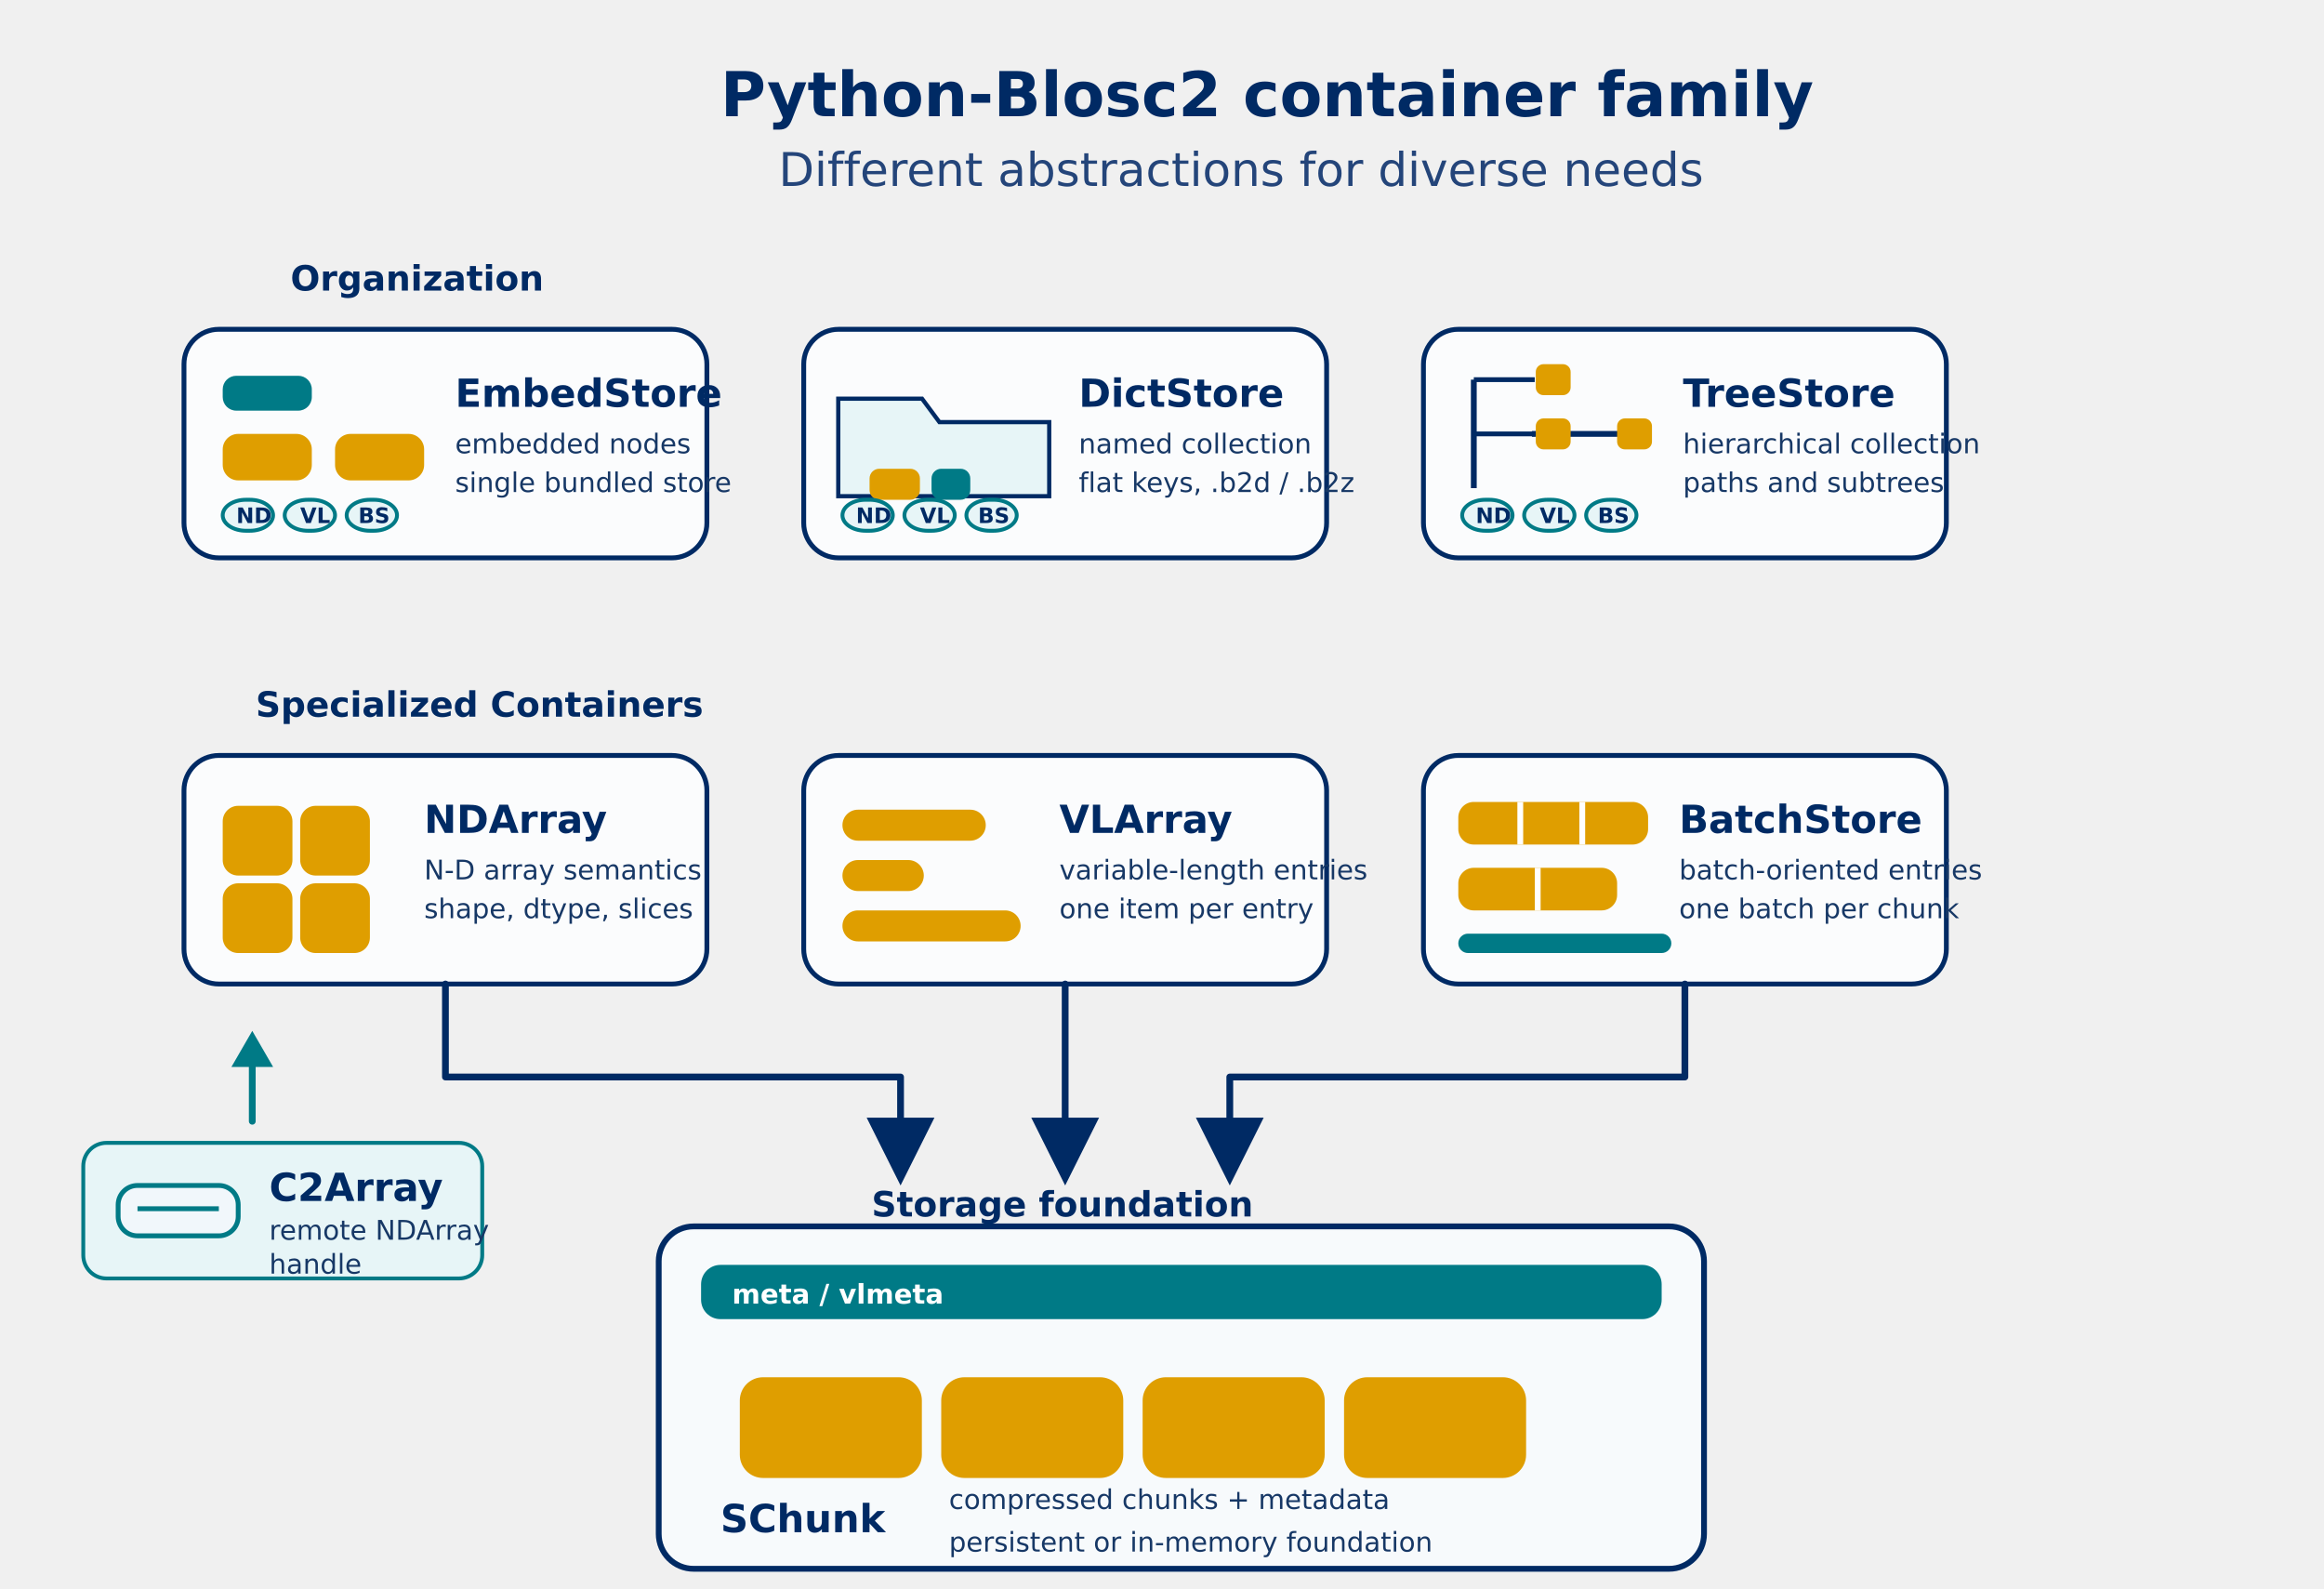
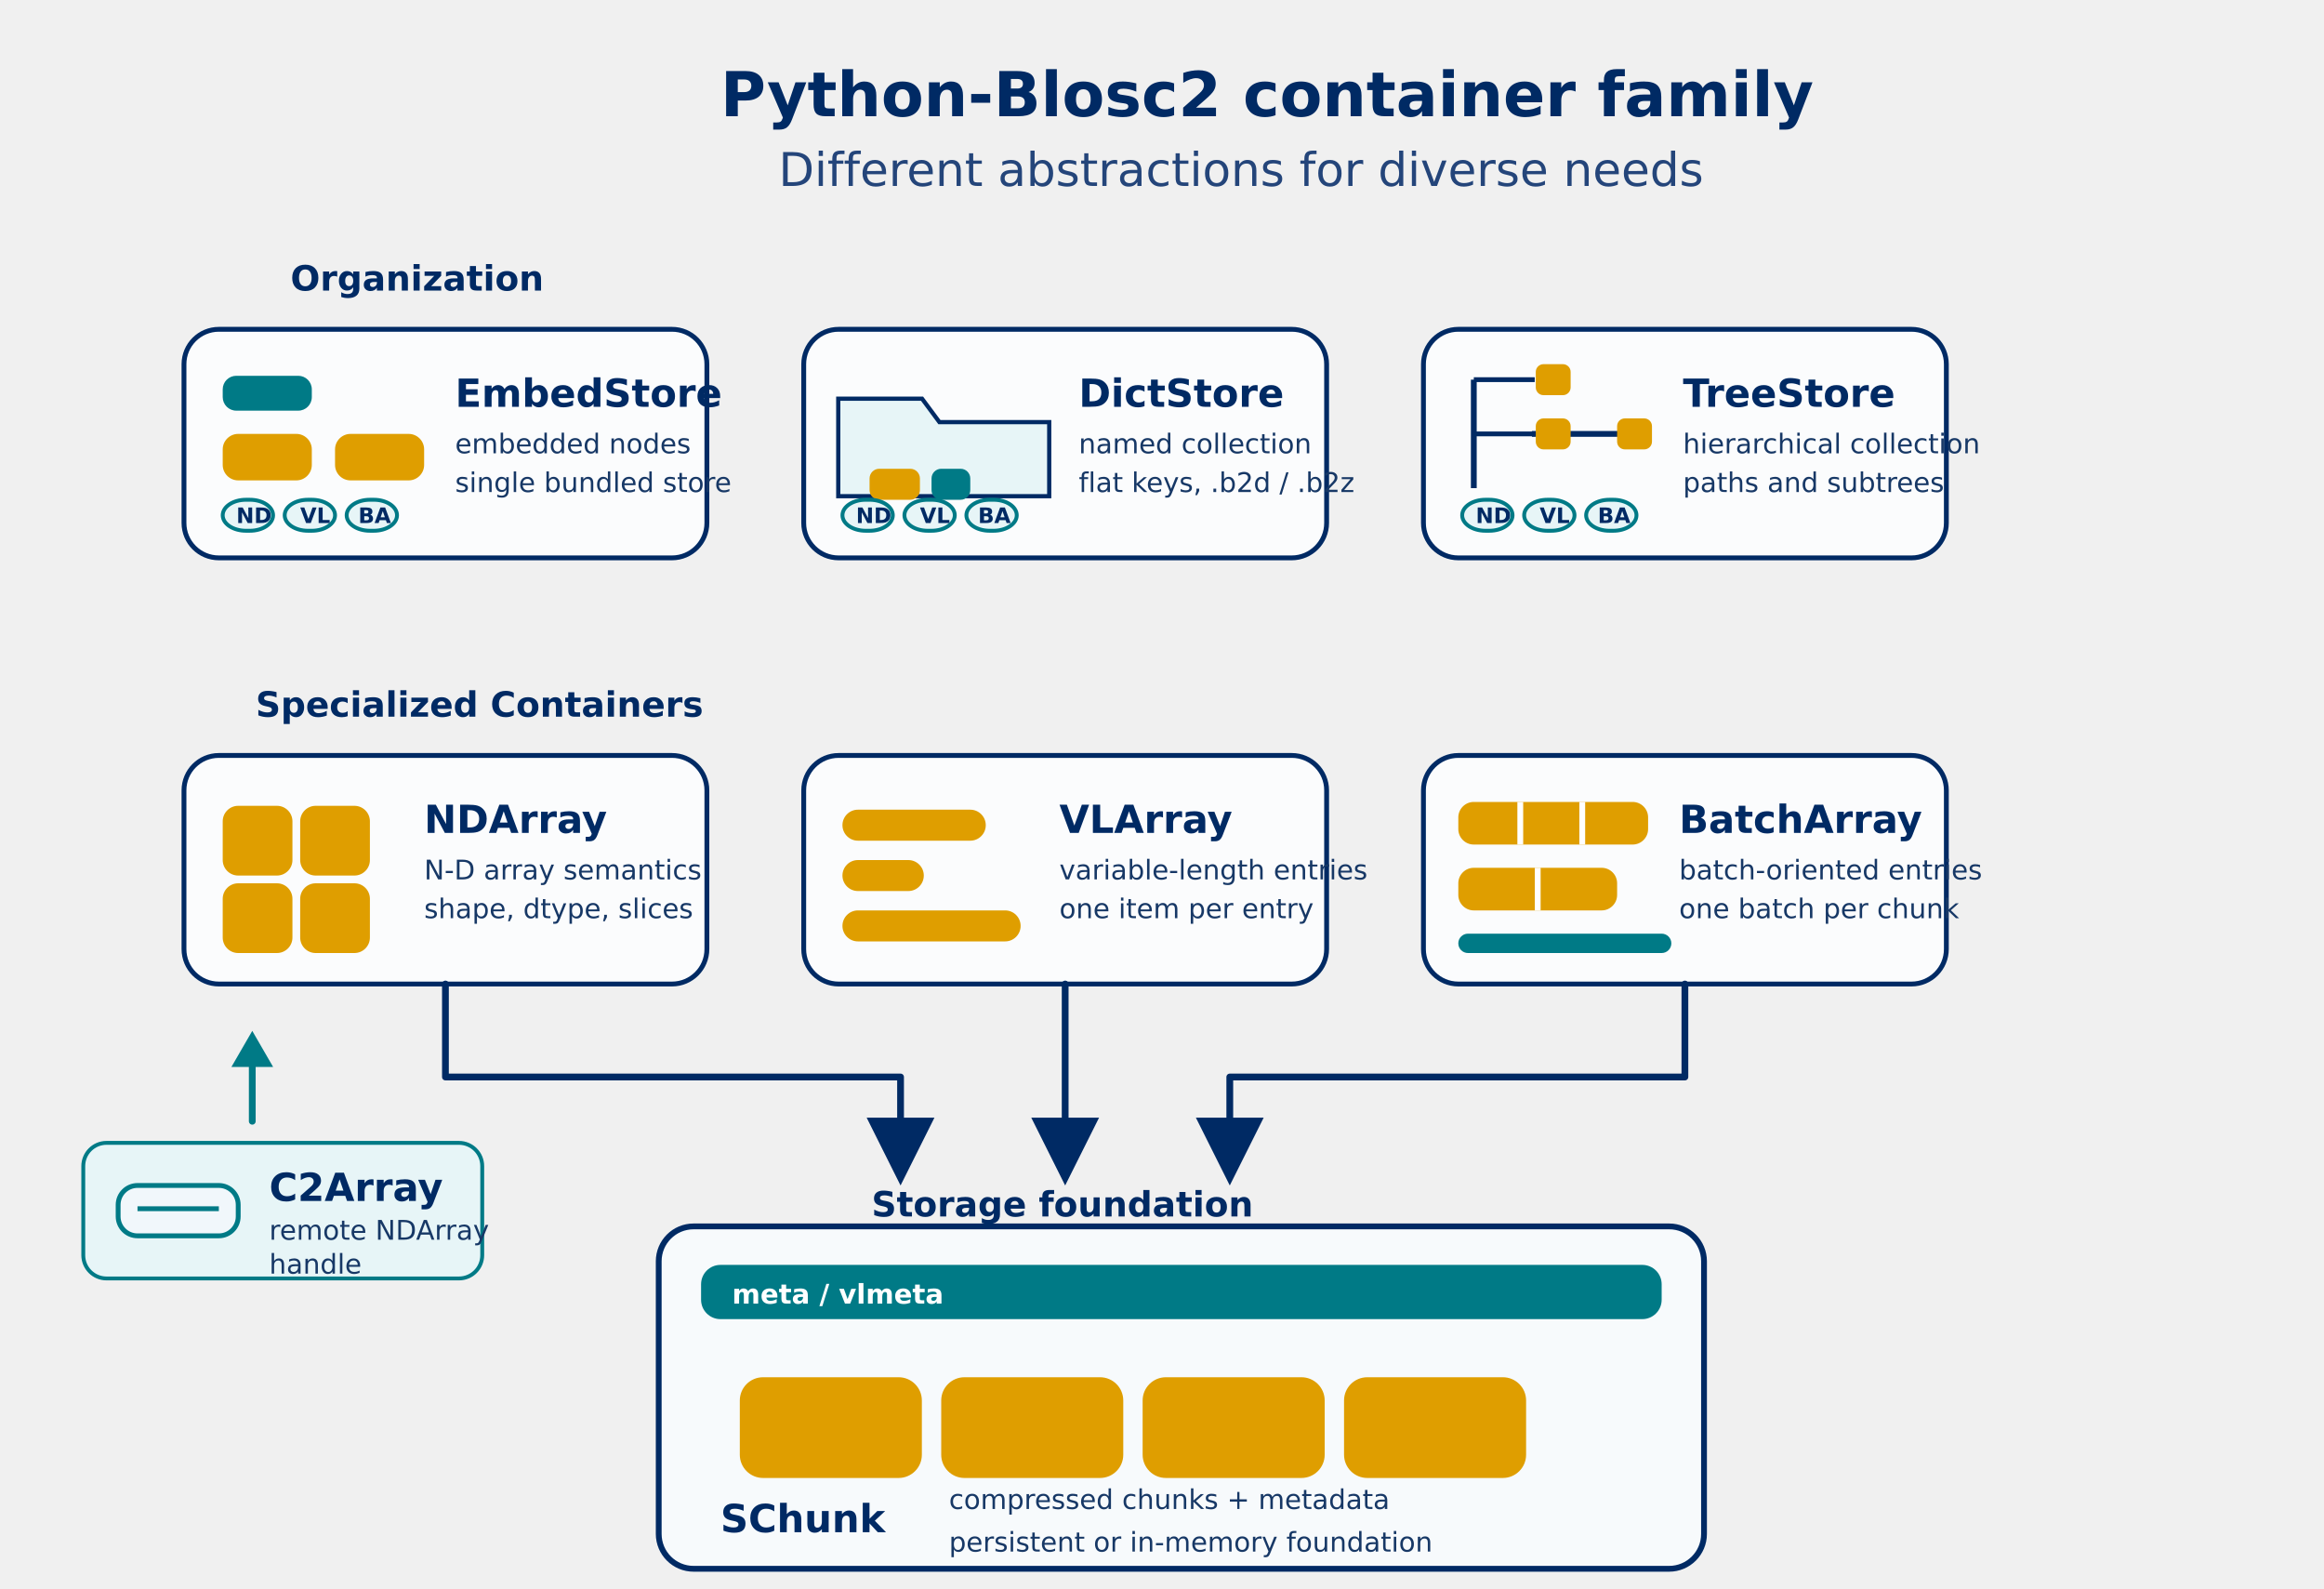
<svg xmlns="http://www.w3.org/2000/svg" width="1200" height="820" viewBox="0 0 1200 820" role="img" aria-labelledby="title desc" version="1.1" id="svg68">
  <defs id="defs2">
    <marker style="overflow:visible" id="Triangle" refX="0" refY="0" orient="auto-start-reverse" markerWidth="1" markerHeight="1" viewBox="0 0 1 1" preserveAspectRatio="xMidYMid">
      <path transform="scale(0.5)" style="fill:context-stroke;fill-rule:evenodd;stroke:context-stroke;stroke-width:1pt" d="M 5.77,0 -2.88,5 V -5 Z" id="path135" />
    </marker>
    <style id="style1">
      .title { font: 700 30px "DejaVu Sans", Arial, sans-serif; fill: #002a64; }
      .subtitle { font: 400 15px "DejaVu Sans", Arial, sans-serif; fill: #24457a; }
      .section { font: 700 18px "DejaVu Sans", Arial, sans-serif; fill: #002a64; }
      .label { font: 700 20px "DejaVu Sans", Arial, sans-serif; fill: #002a64; }
      .body { font: 400 14px "DejaVu Sans", Arial, sans-serif; fill: #173866; }
      .small { font: 400 13px "DejaVu Sans", Arial, sans-serif; fill: #305185; }
      .tiny { font: 700 11px "DejaVu Sans", Arial, sans-serif; fill: #002a64; }
      .box { fill: #f7fafc; stroke: #002a64; stroke-width: 3; rx: 18; ry: 18; }
      .box-soft { fill: #fbfcfd; stroke: #002a64; stroke-width: 2.5; rx: 18; ry: 18; }
      .meta { fill: #007a86; }
      .chunk { fill: #df9e00; }
      .accent { fill: #e7f5f7; stroke: #007a86; stroke-width: 2; rx: 12; ry: 12; }
      .arrow { stroke: #002a64; stroke-width: 3.5; fill: none; stroke-linecap: round; stroke-linejoin: round; }
      .arrow-dashed { stroke: #007a86; stroke-width: 3.5; fill: none; stroke-dasharray: 10 10; stroke-linecap: round; stroke-linejoin: round; }
    </style>
    <marker id="arrowhead-blue" markerWidth="10" markerHeight="10" refX="8" refY="5" orient="auto">
      <path d="M 0 0 L 10 5 L 0 10 z" fill="#002a64" id="path1" />
    </marker>
    <marker id="arrowhead-cyan" markerWidth="10" markerHeight="10" refX="8" refY="5" orient="auto">
      <path d="M 0 0 L 10 5 L 0 10 z" fill="#007a86" id="path2" />
    </marker>
  </defs>
  <text x="372" y="60" class="title" id="text2" style="font-style:normal;font-variant:normal;font-weight:700;font-stretch:normal;font-size:30px;line-height:normal;font-family:'DejaVu Sans', Arial, sans-serif">
    <tspan style="font-size:32px" id="tspan69">Python-Blosc2 container family</tspan>
  </text>
  <text x="402" y="96" class="subtitle" id="text3" style="font-style:normal;font-variant:normal;font-weight:400;font-stretch:normal;font-size:15px;line-height:normal;font-family:'DejaVu Sans', Arial, sans-serif">
    <tspan style="font-size:24px" id="tspan68">Different abstractions for diverse needs</tspan>
  </text>
  <text x="150" y="150" class="section" id="text8" style="font-style:normal;font-variant:normal;font-weight:700;font-stretch:normal;font-size:18px;line-height:normal;font-family:'DejaVu Sans', Arial, sans-serif">Organization</text>
  <text x="132" y="370" class="section" id="text9" style="font-style:normal;font-variant:normal;font-weight:700;font-stretch:normal;font-size:18px;line-height:normal;font-family:'DejaVu Sans', Arial, sans-serif">Specialized Containers</text>
  <text x="450" y="628" class="section" id="text10" style="font-style:normal;font-variant:normal;font-weight:700;font-stretch:normal;font-size:18px;line-height:normal;font-family:'DejaVu Sans', Arial, sans-serif">Storage foundation</text>
  <g transform="translate(95 170)" id="g19">
    <rect x="0" y="0" width="270" height="118" class="box-soft" id="rect10" />
    <rect x="20" y="24" width="46" height="18" class="meta" rx="7" ry="7" id="rect11" />
    <rect x="20" y="54" width="46" height="24" class="chunk" rx="8" ry="8" id="rect12" />
    <rect x="78" y="54" width="46" height="24" class="chunk" rx="8" ry="8" id="rect13" />
    <text x="140" y="40" class="label" id="text13" style="font-style:normal;font-variant:normal;font-weight:700;font-stretch:normal;font-size:20px;line-height:normal;font-family:'DejaVu Sans', Arial, sans-serif">EmbedStore</text>
    <text x="140" y="64" class="body" id="text14" style="font-style:normal;font-variant:normal;font-weight:400;font-stretch:normal;font-size:14px;line-height:normal;font-family:'DejaVu Sans', Arial, sans-serif">embedded nodes</text>
    <text x="140" y="84" class="body" id="text15" style="font-style:normal;font-variant:normal;font-weight:400;font-stretch:normal;font-size:14px;line-height:normal;font-family:'DejaVu Sans', Arial, sans-serif">single bundled store</text>
    <rect x="20" y="88" width="26" height="16" class="accent" id="rect15" />
    <rect x="52" y="88" width="26" height="16" class="accent" id="rect16" />
    <rect x="84" y="88" width="26" height="16" class="accent" id="rect17" />
    <text x="27" y="100" class="tiny" id="text17">ND</text>
    <text x="60" y="100" class="tiny" id="text18">VL</text>
-     <text x="90" y="100" class="tiny" id="text19">BS</text>
+     <text x="90" y="100" class="tiny" id="text19">BA</text>
  </g>
  <g transform="translate(415 170)" id="g27">
    <rect x="0" y="0" width="270" height="118" class="box-soft" id="rect19" />
    <path d="M 17.833,35.833 H 61.107 L 70.06,47.913 H 126.764 V 86.167 H 17.833 Z" fill="#e7f5f7" stroke="#002a64" stroke-width="2.167" id="path19" />
    <rect x="34" y="72" width="26" height="16" class="chunk" rx="5" ry="5" id="rect20" />
    <rect x="66" y="72" width="20" height="16" class="meta" rx="5" ry="5" id="rect21" />
    <text x="142" y="40" class="label" id="text21" style="font-style:normal;font-variant:normal;font-weight:700;font-stretch:normal;font-size:20px;line-height:normal;font-family:'DejaVu Sans', Arial, sans-serif">DictStore</text>
    <text x="142" y="64" class="body" id="text22" style="font-style:normal;font-variant:normal;font-weight:400;font-stretch:normal;font-size:14px;line-height:normal;font-family:'DejaVu Sans', Arial, sans-serif">named collection</text>
    <text x="142" y="84" class="body" id="text23" style="font-style:normal;font-variant:normal;font-weight:400;font-stretch:normal;font-size:14px;line-height:normal;font-family:'DejaVu Sans', Arial, sans-serif">flat keys, .b2d / .b2z</text>
    <rect x="20" y="88" width="26" height="16" class="accent" id="rect23" />
    <rect x="52" y="88" width="26" height="16" class="accent" id="rect24" />
    <rect x="84" y="88" width="26" height="16" class="accent" id="rect25" />
    <text x="27" y="100" class="tiny" id="text25">ND</text>
    <text x="60" y="100" class="tiny" id="text26">VL</text>
-     <text x="90" y="100" class="tiny" id="text27">BS</text>
+     <text x="90" y="100" class="tiny" id="text27">BA</text>
  </g>
  <g transform="translate(735 170)" id="g38">
    <rect x="0" y="0" width="270" height="118" class="box-soft" id="rect27" />
    <line x1="26" y1="26" x2="26" y2="82" stroke="#002a64" stroke-width="3" id="line27" />
    <line x1="26" y1="26" x2="57.455" y2="26" stroke="#002a64" stroke-width="2.481" id="line28" />
    <line x1="26" y1="54" x2="57.455" y2="54" stroke="#002a64" stroke-width="2.481" id="line29" />
    <line x1="56" y1="54" x2="102" y2="54" stroke="#002a64" stroke-width="3" id="line30" />
    <rect x="58" y="18" width="18" height="16" class="chunk" rx="4" ry="4" id="rect30" />
    <rect x="58" y="46" width="18" height="16" class="chunk" rx="4" ry="4" id="rect31" />
    <rect x="100" y="46" width="18" height="16" class="chunk" rx="4" ry="4" id="rect32" />
    <text x="134" y="40" class="label" id="text32" style="font-style:normal;font-variant:normal;font-weight:700;font-stretch:normal;font-size:20px;line-height:normal;font-family:'DejaVu Sans', Arial, sans-serif">TreeStore</text>
    <text x="134" y="64" class="body" id="text33" style="font-style:normal;font-variant:normal;font-weight:400;font-stretch:normal;font-size:14px;line-height:normal;font-family:'DejaVu Sans', Arial, sans-serif">hierarchical collection</text>
    <text x="134" y="84" class="body" id="text34" style="font-style:normal;font-variant:normal;font-weight:400;font-stretch:normal;font-size:14px;line-height:normal;font-family:'DejaVu Sans', Arial, sans-serif">paths and subtrees</text>
    <rect x="20" y="88" width="26" height="16" class="accent" id="rect34" />
    <rect x="52" y="88" width="26" height="16" class="accent" id="rect35" />
    <rect x="84" y="88" width="26" height="16" class="accent" id="rect36" />
    <text x="27" y="100" class="tiny" id="text36">ND</text>
    <text x="60" y="100" class="tiny" id="text37">VL</text>
-     <text x="90" y="100" class="tiny" id="text38">BS</text>
+     <text x="90" y="100" class="tiny" id="text38">BA</text>
  </g>
  <g transform="translate(95 390)" id="g45">
    <rect x="0" y="0" width="270" height="118" class="box-soft" id="rect39" />
    <rect x="20" y="26" width="36" height="36" class="chunk" rx="8" ry="8" id="rect40" />
    <rect x="60" y="26" width="36" height="36" class="chunk" rx="8" ry="8" id="rect41" />
    <rect x="20" y="66" width="36" height="36" class="chunk" rx="8" ry="8" id="rect42" />
    <rect x="60" y="66" width="36" height="36" class="chunk" rx="8" ry="8" id="rect43" />
    <text x="124" y="40" class="label" id="text43">NDArray</text>
    <text x="124" y="64" class="body" id="text44">N-D array semantics</text>
    <text x="124" y="84" class="body" id="text45">shape, dtype, slices</text>
  </g>
  <g transform="translate(415 390)" id="g50">
    <rect x="0" y="0" width="270" height="118" class="box-soft" id="rect45" />
    <rect x="20" y="28" width="74" height="16" class="chunk" rx="8" ry="8" id="rect46" />
    <rect x="20" y="54" width="42" height="16" class="chunk" rx="8" ry="8" id="rect47" />
    <rect x="20" y="80" width="92" height="16" class="chunk" rx="8" ry="8" id="rect48" />
    <text x="132" y="40" class="label" id="text48">VLArray</text>
    <text x="132" y="64" class="body" id="text49">variable-length entries</text>
    <text x="132" y="84" class="body" id="text50">one item per entry</text>
  </g>
  <g transform="translate(735 390)" id="g55">
    <rect x="0" y="0" width="270" height="118" class="box-soft" id="rect50" />
    <rect x="18" y="24" width="98" height="22" class="chunk" rx="8" ry="8" id="rect51" />
    <line x1="50" y1="24" x2="50" y2="46" stroke="#ffffff" stroke-width="3" id="line51" />
    <line x1="82" y1="24" x2="82" y2="46" stroke="#ffffff" stroke-width="3" id="line52" />
    <rect x="18" y="58" width="82" height="22" class="chunk" rx="8" ry="8" id="rect52" />
    <line x1="59" y1="58" x2="59" y2="80" stroke="#ffffff" stroke-width="3" id="line53" />
    <rect x="18" y="92" width="110" height="10" class="meta" rx="5" ry="5" id="rect53" />
-     <text x="132" y="40" class="label" id="text53">BatchStore</text>
+     <text x="132" y="40" class="label" id="text53">BatchArray</text>
    <text x="132" y="64" class="body" id="text54">batch-oriented entries</text>
    <text x="132" y="84" class="body" id="text55">one batch per chunk</text>
  </g>
  <g transform="translate(43,590)" id="g57">
    <rect x="0" y="0" width="206" height="70" class="accent" id="rect55" />
    <rect x="18" y="22" width="62" height="26" fill="#f1f7fb" stroke="#007a86" stroke-width="2.5" rx="10" ry="10" id="rect56" />
    <line x1="28" y1="34" x2="70" y2="34" stroke="#007a86" stroke-width="2.5" id="line56" />
    <text x="96" y="30" class="label" font-size="18px" id="text56" style="font-style:normal;font-variant:normal;font-weight:700;font-stretch:normal;font-size:20px;line-height:normal;font-family:'DejaVu Sans', Arial, sans-serif">C2Array</text>
    <text x="96" y="50" class="body" id="text57" style="font-style:normal;font-variant:normal;font-weight:400;font-stretch:normal;font-size:14px;line-height:normal;font-family:'DejaVu Sans', Arial, sans-serif">
      <tspan id="tspan70" x="96" y="50">remote NDArray</tspan>
      <tspan id="tspan71" x="96" y="67.5">handle</tspan>
    </text>
  </g>
  <rect x="340.128" y="633.128" width="539.744" height="176.757" class="box" id="rect57" />
  <rect x="362" y="653" width="496" height="28" class="meta" rx="10" ry="10" id="rect58" />
  <text x="378" y="673" font-family="'DejaVu Sans', Arial, sans-serif" font-size="14px" font-weight="700" fill="#ffffff" id="text58">meta / vlmeta</text>
  <rect x="382" y="711" width="94" height="52" class="chunk" rx="12" ry="12" id="rect59" />
  <rect x="486" y="711" width="94" height="52" class="chunk" rx="12" ry="12" id="rect60" />
  <rect x="590" y="711" width="94" height="52" class="chunk" rx="12" ry="12" id="rect61" />
  <rect x="694" y="711" width="94" height="52" class="chunk" rx="12" ry="12" id="rect62" />
  <text x="372" y="791" class="label" id="text62" style="font-style:normal;font-variant:normal;font-weight:700;font-stretch:normal;font-size:20px;line-height:normal;font-family:'DejaVu Sans', Arial, sans-serif">SChunk</text>
  <text x="490" y="779" class="body" id="text63" style="font-style:normal;font-variant:normal;font-weight:400;font-stretch:normal;font-size:14px;line-height:normal;font-family:'DejaVu Sans', Arial, sans-serif">compressed chunks + metadata</text>
  <text x="490" y="801" class="body" id="text64" style="font-style:normal;font-variant:normal;font-weight:400;font-stretch:normal;font-size:14px;line-height:normal;font-family:'DejaVu Sans', Arial, sans-serif">persistent or in-memory foundation</text>
  <path d="M 230 508 L 230 556 L 465 556 L 465 605" class="arrow" marker-end="url(#arrowhead-blue)" id="path65" />
  <path d="M 550 508 L 550 605" class="arrow" marker-end="url(#arrowhead-blue)" id="path66" />
  <path d="M 870 508 L 870 556 L 635 556 L 635 605" class="arrow" marker-end="url(#arrowhead-blue)" id="path67" />
  <path d="m 130.26,578.844 v -34.233" class="arrow-dashed" marker-end="url(#arrowhead-cyan)" id="path68" style="stroke-dasharray:none;marker-end:url(#Triangle)" />
</svg>
